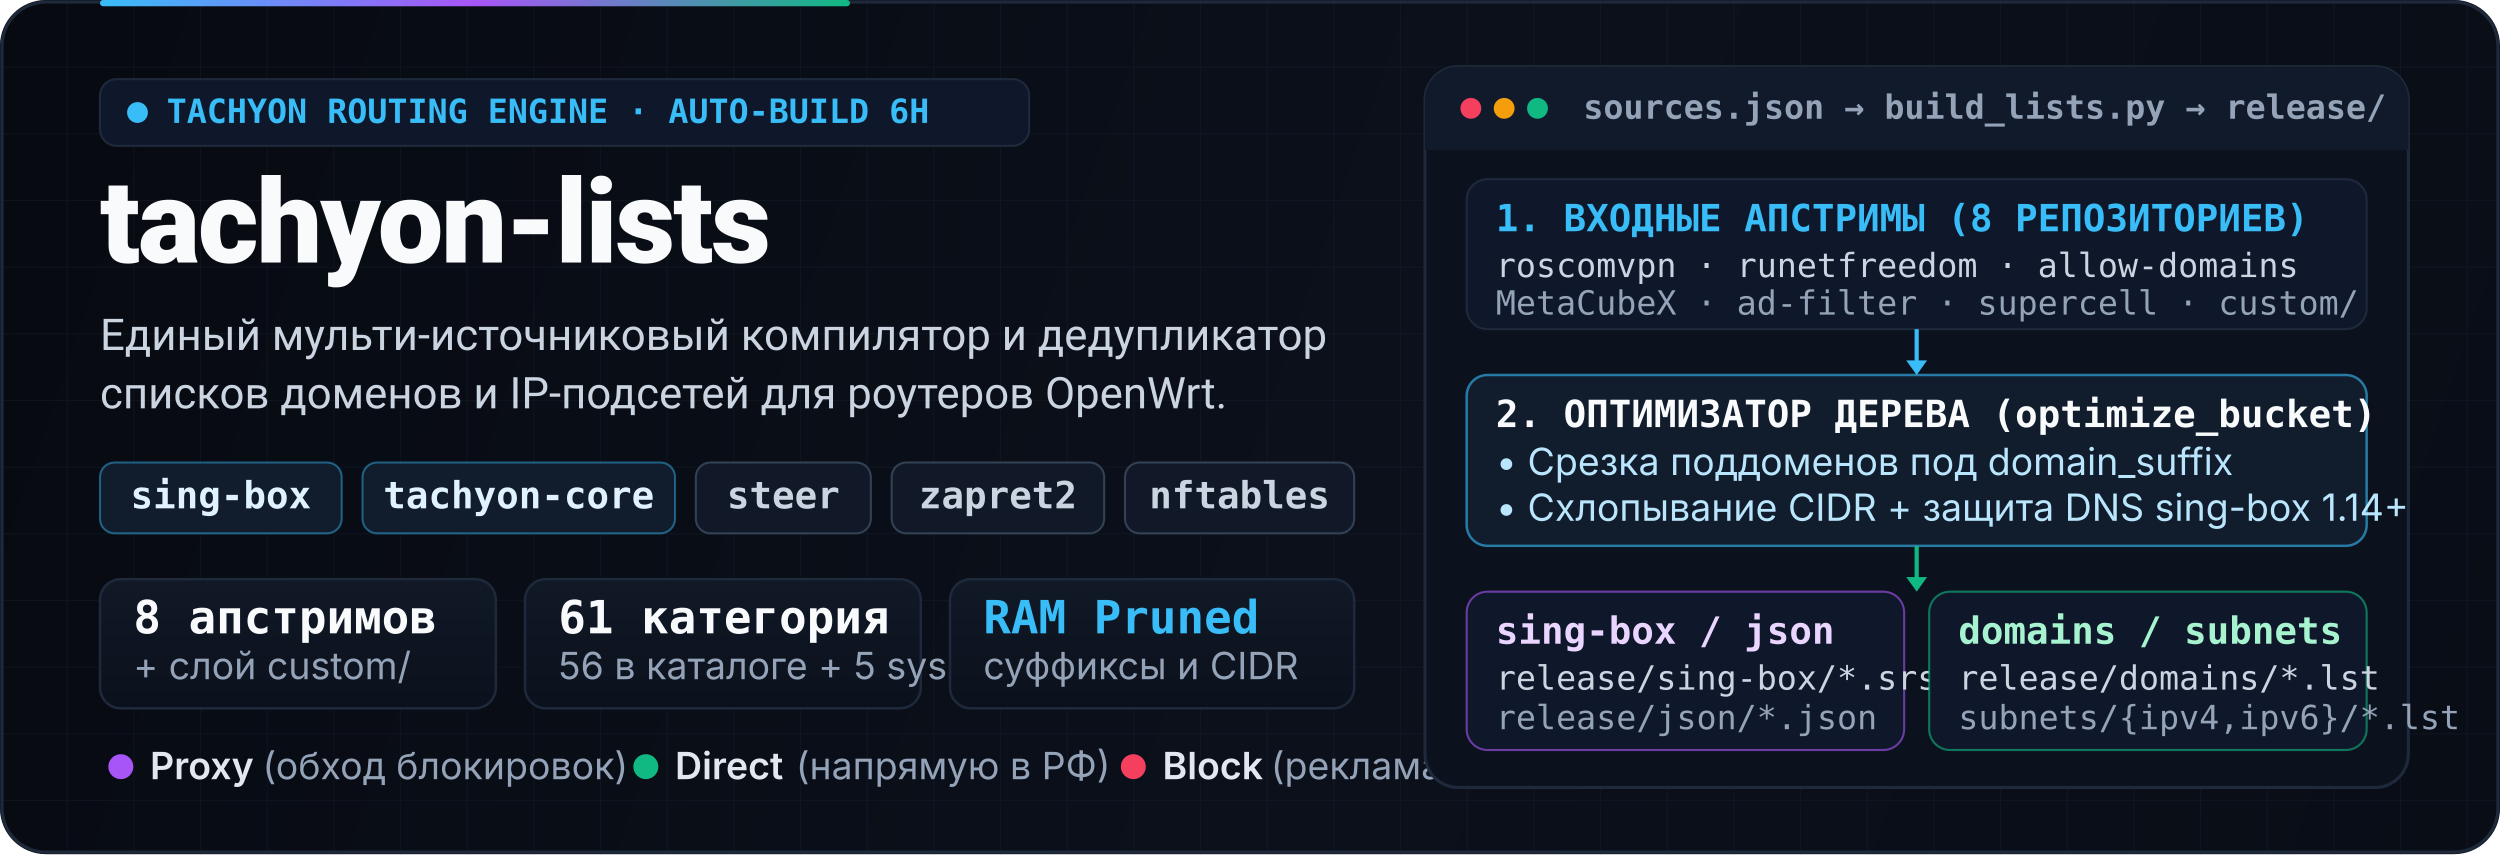
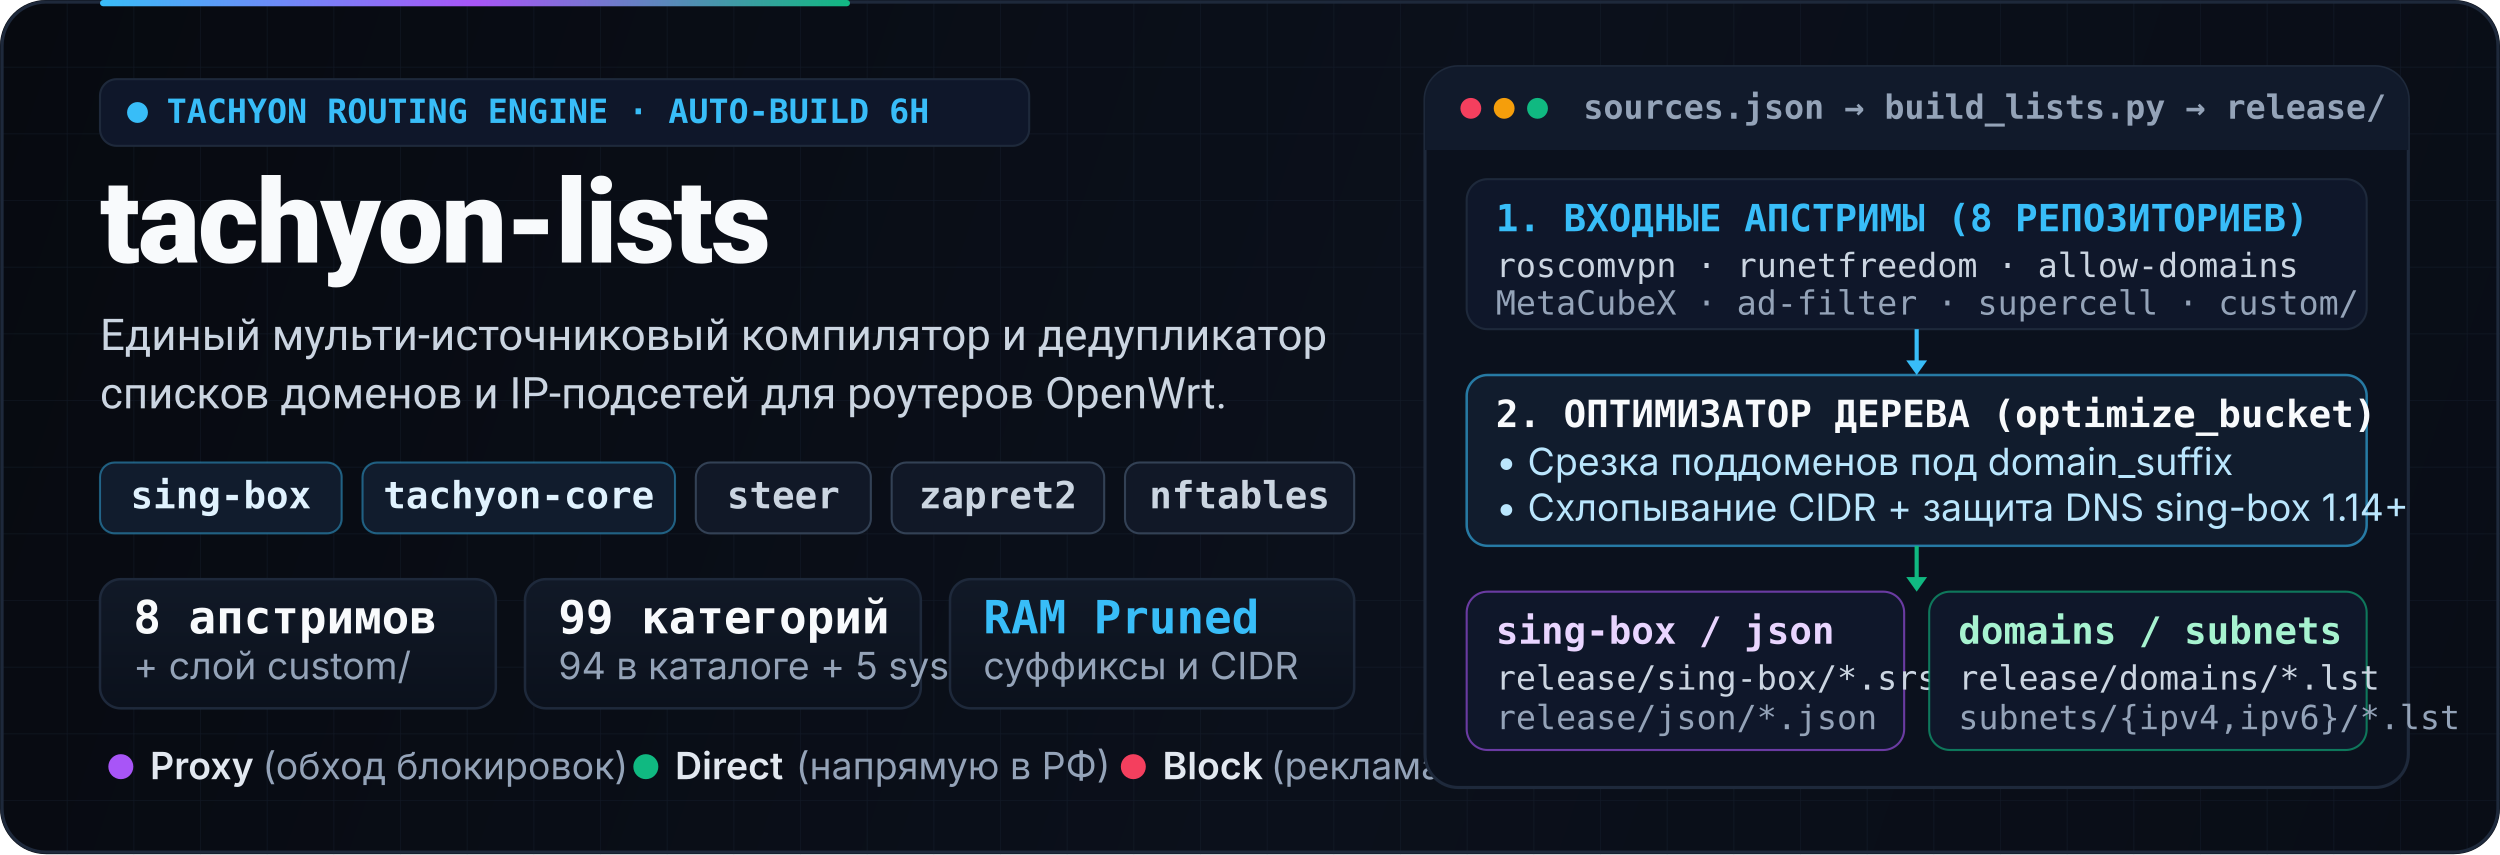
<svg xmlns="http://www.w3.org/2000/svg" width="1200" height="410" viewBox="0 0 1200 410" role="img" aria-labelledby="title desc">
  <defs>
    <linearGradient id="bg-grad" x1="0" y1="0" x2="1200" y2="410" gradientUnits="userSpaceOnUse">
      <stop offset="0%" stop-color="#070A10" />
      <stop offset="55%" stop-color="#0B101B" />
      <stop offset="100%" stop-color="#090D16" />
    </linearGradient>
    <linearGradient id="card-grad" x1="0" y1="0" x2="0" y2="1">
      <stop offset="0%" stop-color="#111927" />
      <stop offset="100%" stop-color="#0B111C" />
    </linearGradient>
    <linearGradient id="accent-line" x1="0" y1="0" x2="1" y2="0">
      <stop offset="0%" stop-color="#38BDF8" />
      <stop offset="50%" stop-color="#A855F7" />
      <stop offset="100%" stop-color="#10B981" />
    </linearGradient>
    <pattern id="tech-grid" width="32" height="32" patternUnits="userSpaceOnUse">
      <path d="M 32 0 L 0 0 0 32" fill="none" stroke="#1E293B" stroke-width="0.6" stroke-opacity="0.45" />
    </pattern>
  </defs>
  <rect width="1200" height="410" rx="22" fill="url(#bg-grad)" />
  <rect width="1200" height="410" rx="22" fill="url(#tech-grid)" />
  <rect x="1" y="1" width="1198" height="408" rx="21" fill="none" stroke="#1E293B" stroke-width="1.5" />
  <rect x="48" y="0" width="360" height="3" rx="1.5" fill="url(#accent-line)" />
  <g id="title-block" transform="translate(48, 38)">
    <rect x="0" y="0" width="446" height="32" rx="8" fill="#0F172A" stroke="#1E293B" stroke-width="1" />
    <circle cx="18" cy="16" r="5" fill="#38BDF8" />
    <text x="32" y="21" fill="#38BDF8" font-family="ui-monospace, SFMono-Regular, Menlo, Consolas, monospace" font-size="16" font-weight="600">TACHYON ROUTING ENGINE · AUTO-BUILD 6H</text>
    <text x="0" y="88" fill="#F8FAFC" font-family="-apple-system, BlinkMacSystemFont, 'Segoe UI', Roboto, sans-serif" font-size="56" font-weight="800" letter-spacing="-1">tachyon-lists</text>
    <text x="0" y="130" fill="#CBD5E1" font-family="-apple-system, BlinkMacSystemFont, 'Segoe UI', Roboto, sans-serif" font-size="21" font-weight="400">Единый мульти-источниковый компилятор и дедупликатор</text>
    <text x="0" y="158" fill="#CBD5E1" font-family="-apple-system, BlinkMacSystemFont, 'Segoe UI', Roboto, sans-serif" font-size="21" font-weight="400">списков доменов и IP-подсетей для роутеров OpenWrt.</text>
    <g transform="translate(0, 184)">
      <rect x="0" y="0" width="116" height="34" rx="7" fill="#111C2D" stroke="#38BDF8" stroke-width="1" stroke-opacity="0.45" />
      <text x="58" y="22" text-anchor="middle" fill="#E0F2FE" font-family="ui-monospace, SFMono-Regular, Menlo, Consolas, monospace" font-size="18" font-weight="600">sing-box</text>
      <rect x="126" y="0" width="150" height="34" rx="7" fill="#111C2D" stroke="#38BDF8" stroke-width="1" stroke-opacity="0.45" />
      <text x="201" y="22" text-anchor="middle" fill="#E0F2FE" font-family="ui-monospace, SFMono-Regular, Menlo, Consolas, monospace" font-size="18" font-weight="600">tachyon-core</text>
      <rect x="286" y="0" width="84" height="34" rx="7" fill="#111827" stroke="#334155" stroke-width="1" />
      <text x="328" y="22" text-anchor="middle" fill="#CBD5E1" font-family="ui-monospace, SFMono-Regular, Menlo, Consolas, monospace" font-size="18" font-weight="600">steer</text>
      <rect x="380" y="0" width="102" height="34" rx="7" fill="#111827" stroke="#334155" stroke-width="1" />
      <text x="431" y="22" text-anchor="middle" fill="#CBD5E1" font-family="ui-monospace, SFMono-Regular, Menlo, Consolas, monospace" font-size="18" font-weight="600">zapret2</text>
      <rect x="492" y="0" width="110" height="34" rx="7" fill="#111827" stroke="#334155" stroke-width="1" />
      <text x="547" y="22" text-anchor="middle" fill="#CBD5E1" font-family="ui-monospace, SFMono-Regular, Menlo, Consolas, monospace" font-size="18" font-weight="600">nftables</text>
    </g>
    <g transform="translate(0, 240)">
      <rect x="0" y="0" width="190" height="62" rx="10" fill="url(#card-grad)" stroke="#1E293B" stroke-width="1.2" />
      <text x="16" y="26" fill="#F8FAFC" font-family="ui-monospace, SFMono-Regular, Menlo, Consolas, monospace" font-size="22" font-weight="700">8 апстримов</text>
      <text x="16" y="48" fill="#94A3B8" font-family="-apple-system, BlinkMacSystemFont, 'Segoe UI', sans-serif" font-size="18">+ слой custom/</text>
      <rect x="204" y="0" width="190" height="62" rx="10" fill="url(#card-grad)" stroke="#1E293B" stroke-width="1.2" />
-       <text x="220" y="26" fill="#F8FAFC" font-family="ui-monospace, SFMono-Regular, Menlo, Consolas, monospace" font-size="22" font-weight="700">61 категория</text>
-       <text x="220" y="48" fill="#94A3B8" font-family="-apple-system, BlinkMacSystemFont, 'Segoe UI', sans-serif" font-size="18">56 в каталоге + 5 sys</text>
+       <text x="220" y="26" fill="#F8FAFC" font-family="ui-monospace, SFMono-Regular, Menlo, Consolas, monospace" font-size="22" font-weight="700">99 категорий</text>
+       <text x="220" y="48" fill="#94A3B8" font-family="-apple-system, BlinkMacSystemFont, 'Segoe UI', sans-serif" font-size="18">94 в каталоге + 5 sys</text>
      <rect x="408" y="0" width="194" height="62" rx="10" fill="url(#card-grad)" stroke="#1E293B" stroke-width="1.2" />
      <text x="424" y="26" fill="#38BDF8" font-family="ui-monospace, SFMono-Regular, Menlo, Consolas, monospace" font-size="22" font-weight="700">RAM Pruned</text>
      <text x="424" y="48" fill="#94A3B8" font-family="-apple-system, BlinkMacSystemFont, 'Segoe UI', sans-serif" font-size="18">суффиксы и CIDR</text>
    </g>
    <g transform="translate(0, 320)">
      <circle cx="10" cy="10" r="6" fill="#A855F7" />
      <text x="24" y="16" fill="#E2E8F0" font-family="-apple-system, BlinkMacSystemFont, 'Segoe UI', sans-serif" font-size="18" font-weight="600">Proxy</text>
      <text x="78" y="16" fill="#94A3B8" font-family="-apple-system, BlinkMacSystemFont, 'Segoe UI', sans-serif" font-size="18">(обход блокировок)</text>
      <circle cx="262" cy="10" r="6" fill="#10B981" />
      <text x="276" y="16" fill="#E2E8F0" font-family="-apple-system, BlinkMacSystemFont, 'Segoe UI', sans-serif" font-size="18" font-weight="600">Direct</text>
      <text x="334" y="16" fill="#94A3B8" font-family="-apple-system, BlinkMacSystemFont, 'Segoe UI', sans-serif" font-size="18">(напрямую в РФ)</text>
      <circle cx="496" cy="10" r="6" fill="#F43F5E" />
      <text x="510" y="16" fill="#E2E8F0" font-family="-apple-system, BlinkMacSystemFont, 'Segoe UI', sans-serif" font-size="18" font-weight="600">Block</text>
      <text x="562" y="16" fill="#94A3B8" font-family="-apple-system, BlinkMacSystemFont, 'Segoe UI', sans-serif" font-size="18">(реклама)</text>
    </g>
  </g>
  <g id="project-proof" transform="translate(684, 32)">
    <rect x="0" y="0" width="472" height="346" rx="16" fill="#0B111D" stroke="#1E293B" stroke-width="1.5" />
    <rect x="0" y="0" width="472" height="40" rx="16" fill="#111A2B" />
    <rect x="0" y="24" width="472" height="16" fill="#111A2B" />
    <circle cx="22" cy="20" r="5" fill="#F43F5E" />
    <circle cx="38" cy="20" r="5" fill="#F59E0B" />
    <circle cx="54" cy="20" r="5" fill="#10B981" />
    <text x="76" y="25" fill="#94A3B8" font-family="ui-monospace, SFMono-Regular, Menlo, Consolas, monospace" font-size="16" font-weight="600">sources.json → build_lists.py → release/</text>
    <g transform="translate(20, 54)">
      <rect x="0" y="0" width="432" height="72" rx="10" fill="#0F172A" stroke="#1E293B" stroke-width="1" />
      <text x="14" y="25" fill="#38BDF8" font-family="ui-monospace, SFMono-Regular, Menlo, Consolas, monospace" font-size="18" font-weight="700">1. ВХОДНЫЕ АПСТРИМЫ (8 РЕПОЗИТОРИЕВ)</text>
      <text x="14" y="47" fill="#CBD5E1" font-family="ui-monospace, SFMono-Regular, Menlo, Consolas, monospace" font-size="16">roscomvpn · runetfreedom · allow-domains</text>
      <text x="14" y="65" fill="#94A3B8" font-family="ui-monospace, SFMono-Regular, Menlo, Consolas, monospace" font-size="16">MetaCubeX · ad-filter · supercell · custom/</text>
    </g>
    <path d="M 236 126 L 236 144" stroke="#38BDF8" stroke-width="2" />
    <polygon points="231,141 241,141 236,148" fill="#38BDF8" />
    <g transform="translate(20, 148)">
      <rect x="0" y="0" width="432" height="82" rx="10" fill="#111C2D" stroke="#38BDF8" stroke-width="1.2" stroke-opacity="0.6" />
      <text x="14" y="25" fill="#F8FAFC" font-family="ui-monospace, SFMono-Regular, Menlo, Consolas, monospace" font-size="18" font-weight="700">2. ОПТИМИЗАТОР ДЕРЕВА (optimize_bucket)</text>
      <text x="14" y="48" fill="#BAE6FD" font-family="-apple-system, BlinkMacSystemFont, 'Segoe UI', sans-serif" font-size="18">• Срезка поддоменов под domain_suffix</text>
      <text x="14" y="70" fill="#BAE6FD" font-family="-apple-system, BlinkMacSystemFont, 'Segoe UI', sans-serif" font-size="18">• Схлопывание CIDR + защита DNS sing-box 1.14+</text>
    </g>
    <path d="M 236 230 L 236 248" stroke="#10B981" stroke-width="2" />
    <polygon points="231,245 241,245 236,252" fill="#10B981" />
    <g transform="translate(20, 252)">
      <rect x="0" y="0" width="210" height="76" rx="10" fill="#0F172A" stroke="#A855F7" stroke-width="1" stroke-opacity="0.6" />
      <text x="14" y="25" fill="#E9D5FF" font-family="ui-monospace, SFMono-Regular, Menlo, Consolas, monospace" font-size="18" font-weight="700">sing-box / json</text>
      <text x="14" y="47" fill="#CBD5E1" font-family="ui-monospace, SFMono-Regular, Menlo, Consolas, monospace" font-size="16">release/sing-box/*.srs</text>
      <text x="14" y="66" fill="#94A3B8" font-family="ui-monospace, SFMono-Regular, Menlo, Consolas, monospace" font-size="16">release/json/*.json</text>
      <rect x="222" y="0" width="210" height="76" rx="10" fill="#0F172A" stroke="#10B981" stroke-width="1" stroke-opacity="0.6" />
      <text x="236" y="25" fill="#A7F3D0" font-family="ui-monospace, SFMono-Regular, Menlo, Consolas, monospace" font-size="18" font-weight="700">domains / subnets</text>
      <text x="236" y="47" fill="#CBD5E1" font-family="ui-monospace, SFMono-Regular, Menlo, Consolas, monospace" font-size="16">release/domains/*.lst</text>
      <text x="236" y="66" fill="#94A3B8" font-family="ui-monospace, SFMono-Regular, Menlo, Consolas, monospace" font-size="16">subnets/{ipv4,ipv6}/*.lst</text>
    </g>
  </g>
</svg>
